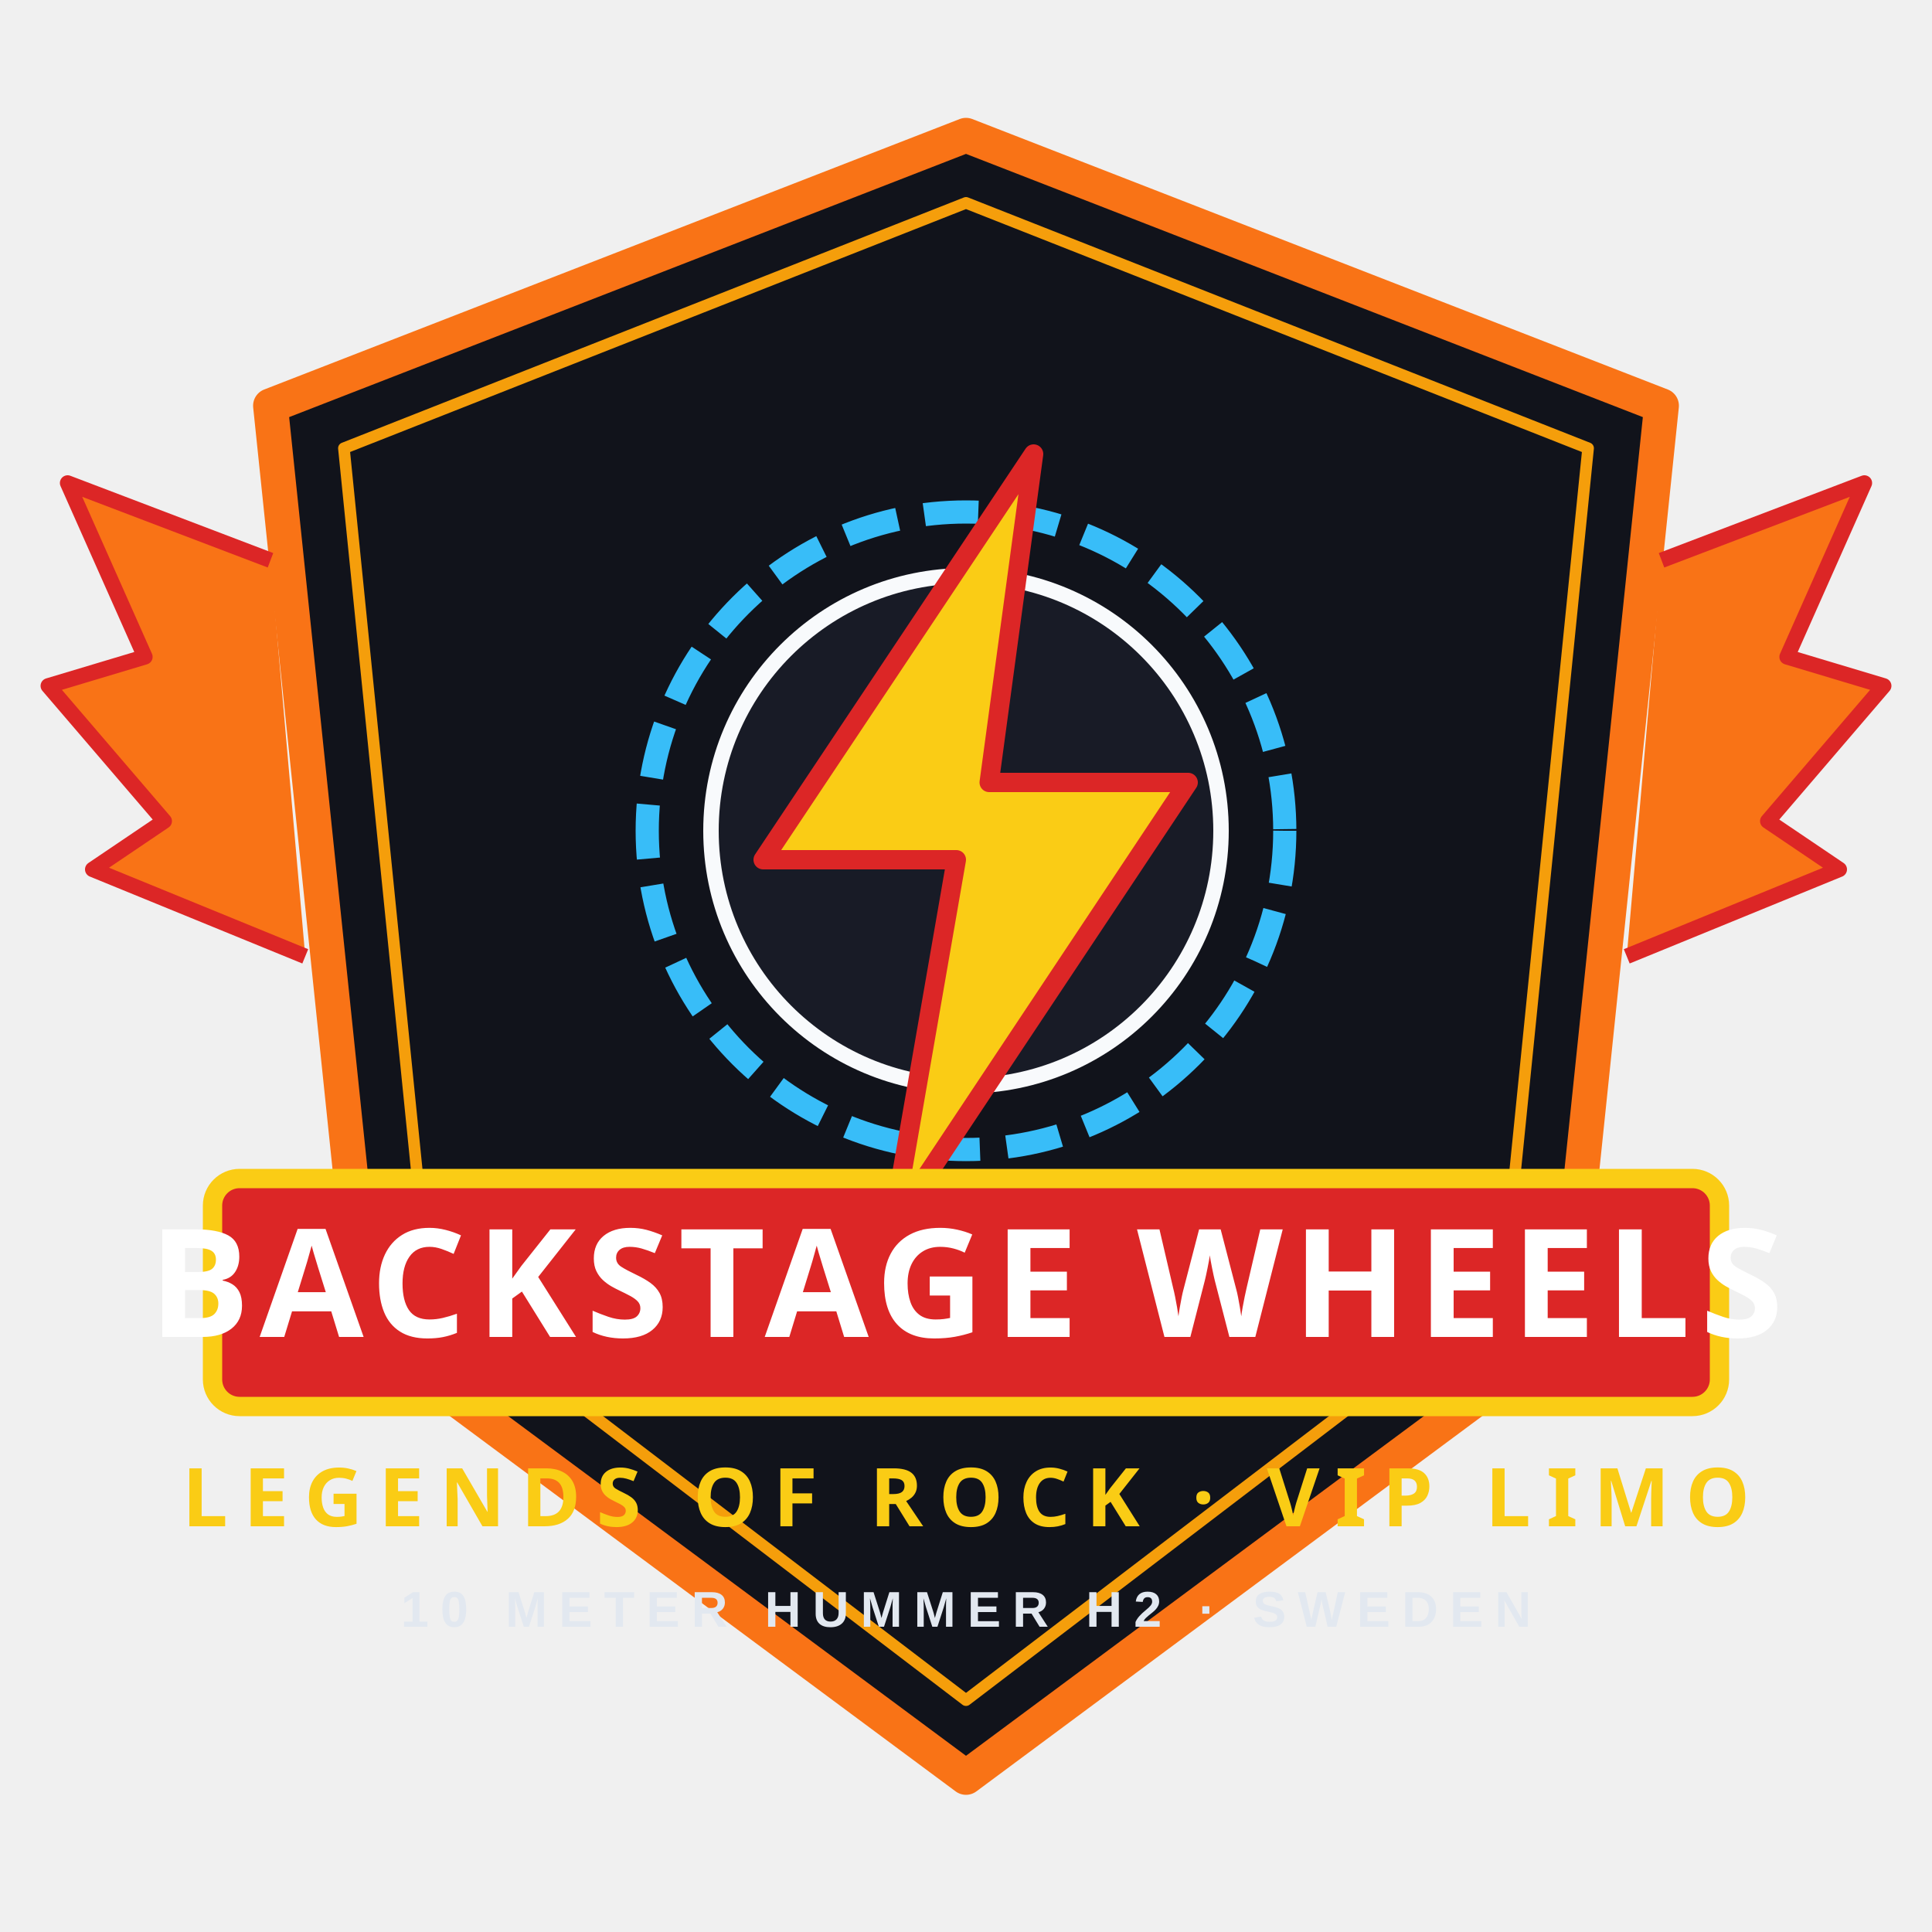
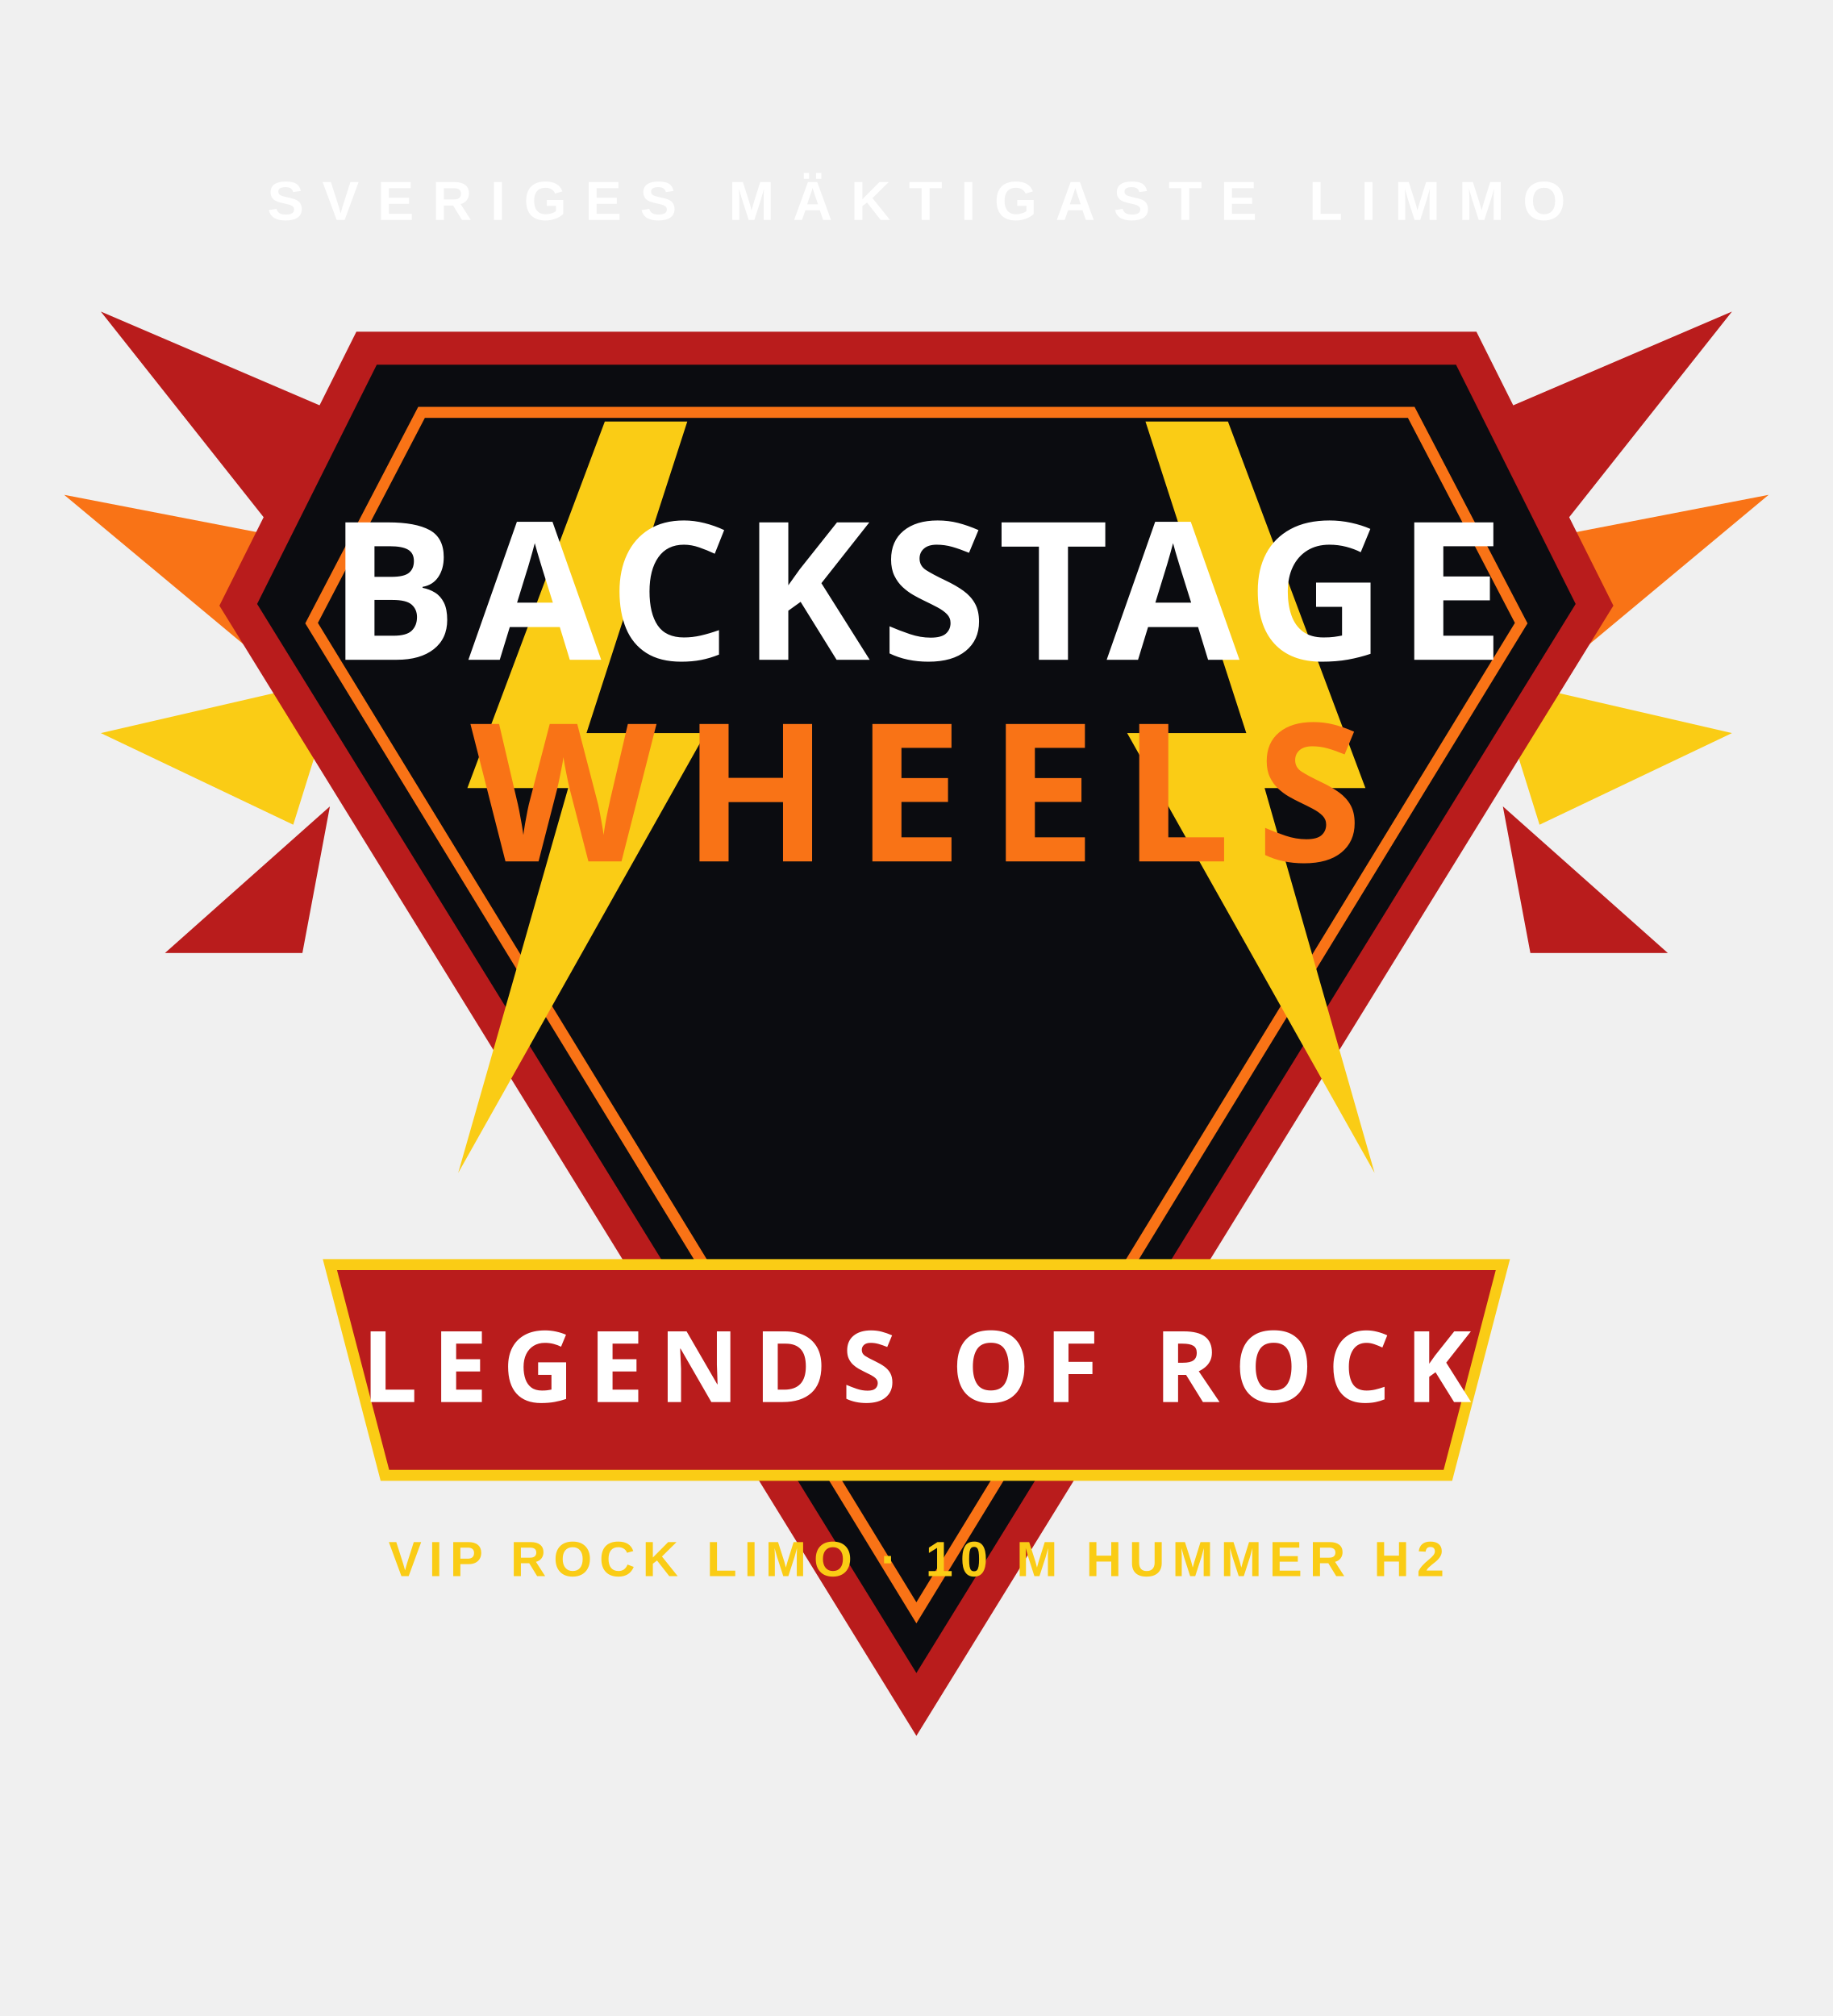
- <svg xmlns="http://www.w3.org/2000/svg" viewBox="0 0 1000 1000" width="300mm" height="300mm">
-   <g id="lager-ram-och-vingar" fill="none" stroke="#F59E0B" stroke-width="14" stroke-linejoin="round">
-     <polygon points="500,70 860,210 810,690 500,920 190,690 140,210" fill="#11131B" stroke="#F97316" stroke-width="18" />
-     <polygon points="500,105 822,232 778,668 500,880 222,668 178,232" fill="none" stroke="#F59E0B" stroke-width="6" />
-     <path d="M140,290 L35,250 L75,340 L25,355 L85,425 L48,450 L158,495" fill="#F97316" stroke="#DC2626" stroke-width="8" />
-     <path d="M860,290 L965,250 L925,340 L975,355 L915,425 L952,450 L842,495" fill="#F97316" stroke="#DC2626" stroke-width="8" />
+ <svg xmlns="http://www.w3.org/2000/svg" viewBox="0 0 1000 1100" width="300mm" height="330mm">
+   <g id="lager-kicker">
+     <text x="500" y="120" text-anchor="middle" font-family="Arial, Helvetica, sans-serif" font-size="30" font-weight="700" letter-spacing="10" fill="#FFFFFF">SVERIGES MÄKTIGASTE LIMMO</text>
  </g>
-   <g id="lager-blixt-och-hjul">
-     <circle cx="500" cy="430" r="165" fill="none" stroke="#38BDF8" stroke-width="12" stroke-dasharray="28 14" />
-     <circle cx="500" cy="430" r="132" fill="#181B26" stroke="#F8FAFC" stroke-width="8" />
-     <polygon points="535,235 395,445 495,445 462,635 615,405 512,405" fill="#FACC15" stroke="#DC2626" stroke-width="10" stroke-linejoin="round" />
+   <g id="lager-vingar">
+     <polygon points="195,230 55,170 150,290" fill="#B91C1C" />
+     <polygon points="190,300 35,270 155,370" fill="#F97316" />
+     <polygon points="185,370 55,400 160,450" fill="#FACC15" />
+     <polygon points="180,440 90,520 165,520" fill="#B91C1C" />
+     <polygon points="805,230 945,170 850,290" fill="#B91C1C" />
+     <polygon points="810,300 965,270 845,370" fill="#F97316" />
+     <polygon points="815,370 945,400 840,450" fill="#FACC15" />
+     <polygon points="820,440 910,520 835,520" fill="#B91C1C" />
  </g>
-   <g id="lager-huvudtext">
-     <rect x="110" y="610" width="780" height="118" rx="14" fill="#DC2626" stroke="#FACC15" stroke-width="10" />
-     <text x="500" y="692" text-anchor="middle" font-family="Oswald, Impact, Arial Black, sans-serif" font-size="78" font-weight="800" letter-spacing="5" fill="#FFFFFF">BACKSTAGE WHEELS</text>
+   <g id="lager-skold">
+     <polygon points="200,190 800,190 870,330 500,930 130,330" fill="#0B0C10" stroke="#B91C1C" stroke-width="18" />
+     <polygon points="230,225 770,225 830,340 500,880 170,340" fill="none" stroke="#F97316" stroke-width="6" />
  </g>
-   <g id="lager-undertext">
-     <text x="500" y="790" text-anchor="middle" font-family="Oswald, Impact, Arial Black, sans-serif" font-size="42" font-weight="700" letter-spacing="8" fill="#FACC15">LEGENDS OF ROCK · VIP LIMO</text>
-     <text x="500" y="842" text-anchor="middle" font-family="Arial, Helvetica, sans-serif" font-size="26" font-weight="700" letter-spacing="6" fill="#E2E8F0">10 METER HUMMER H2 · SWEDEN</text>
+   <g id="lager-tvillingblixtar">
+     <polygon points="330,230 255,430 310,430 250,640 385,400 320,400 375,230" fill="#FACC15" />
+     <polygon points="670,230 745,430 690,430 750,640 615,400 680,400 625,230" fill="#FACC15" />
+   </g>
+   <g id="lager-typografi">
+     <text x="500" y="360" text-anchor="middle" font-family="Oswald, Impact, Arial Black, sans-serif" font-size="105" font-weight="800" letter-spacing="6" fill="#FFFFFF">BACKSTAGE</text>
+     <text x="500" y="470" text-anchor="middle" font-family="Oswald, Impact, Arial Black, sans-serif" font-size="105" font-weight="800" letter-spacing="14" fill="#F97316">WHEELS</text>
+   </g>
+   <g id="lager-banderoll">
+     <polygon points="180,690 820,690 790,805 210,805" fill="#B91C1C" stroke="#FACC15" stroke-width="6" />
+     <text x="500" y="765" text-anchor="middle" font-family="Oswald, Impact, Arial Black, sans-serif" font-size="54" font-weight="800" letter-spacing="8" fill="#FFFFFF">LEGENDS OF ROCK</text>
+   </g>
+   <g id="lager-bottentext">
+     <text x="500" y="860" text-anchor="middle" font-family="Arial, Helvetica, sans-serif" font-size="27" font-weight="700" letter-spacing="4" fill="#FACC15">VIP ROCK LIMO · 10 M HUMMER H2</text>
  </g>
</svg>
